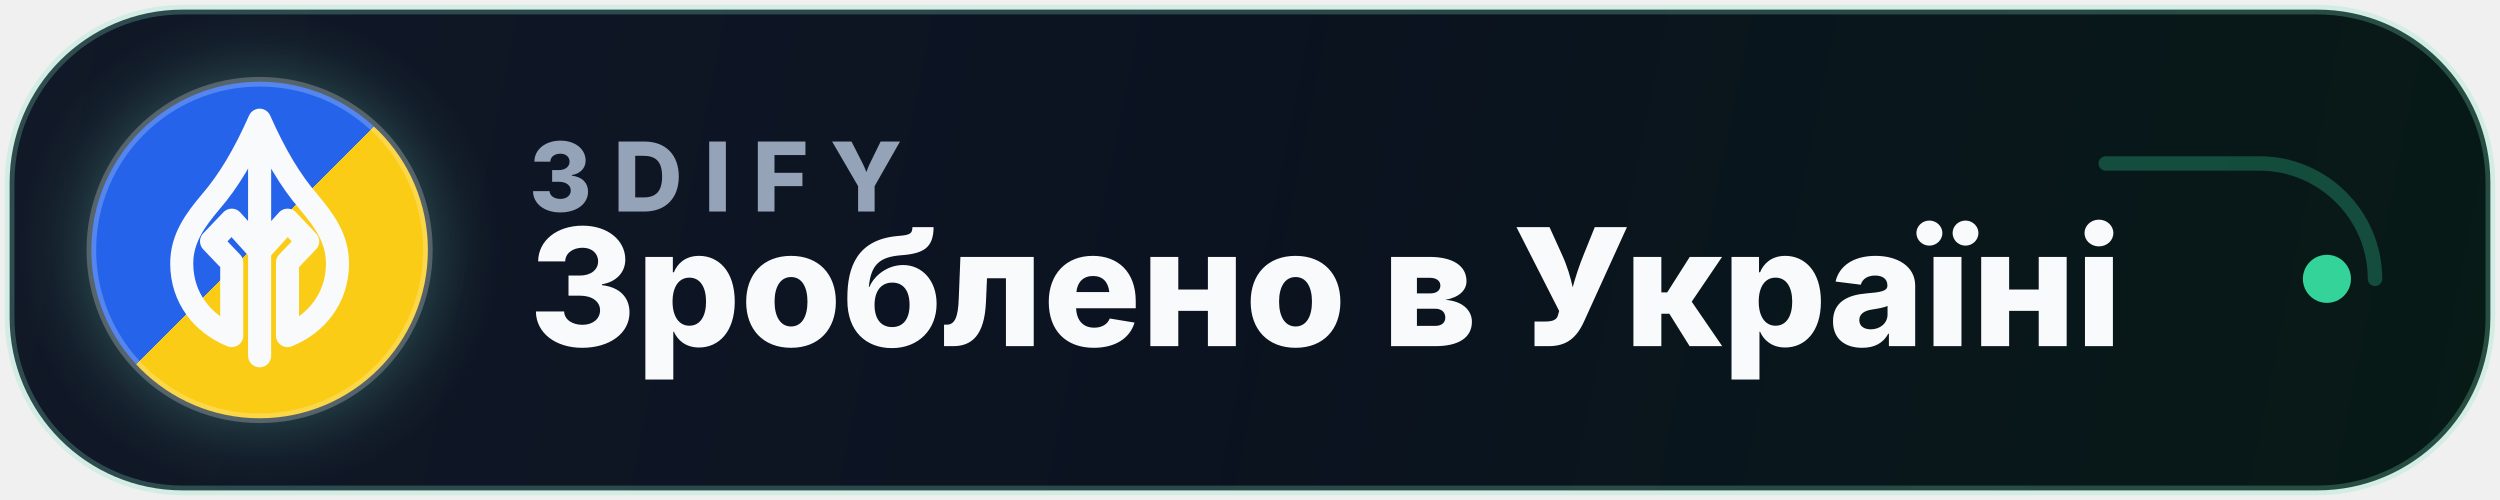
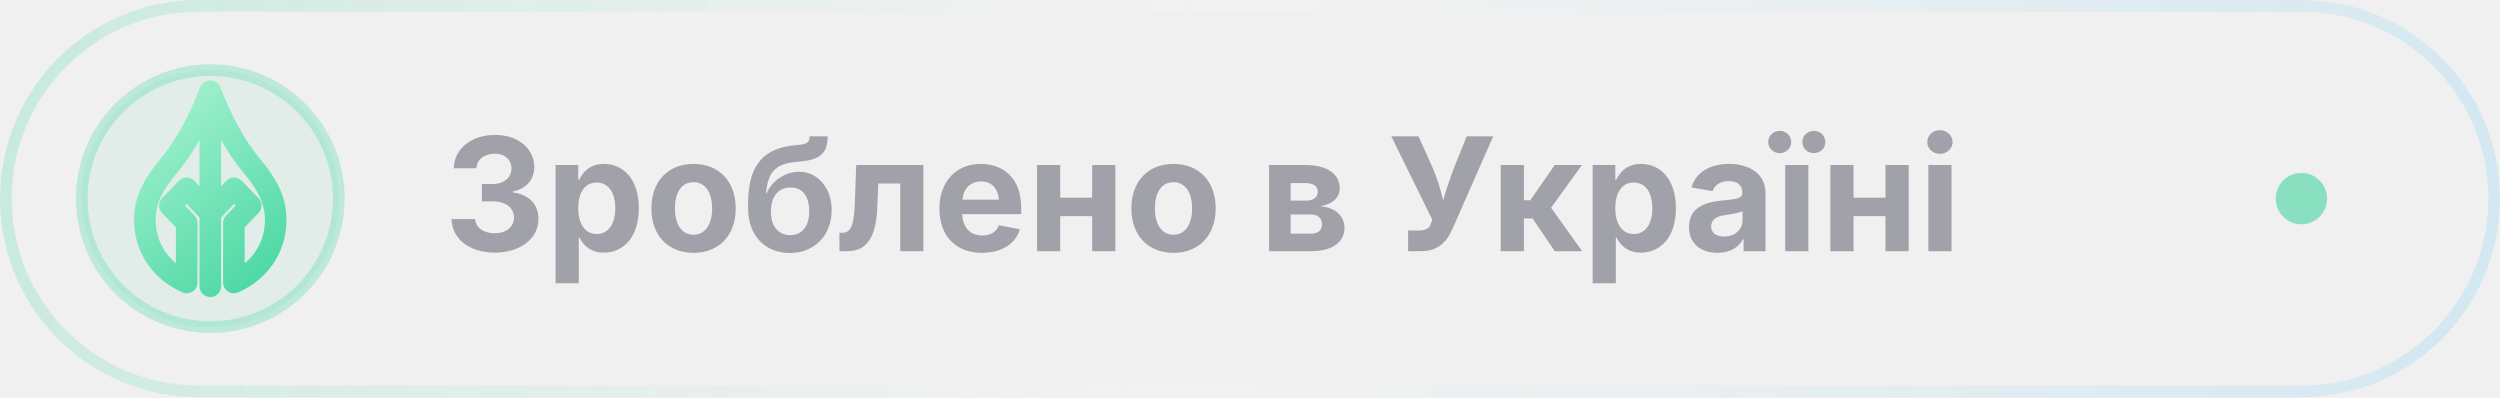
- <svg xmlns="http://www.w3.org/2000/svg" width="260" height="52" viewBox="0 0 260 52" role="img" aria-labelledby="title desc">
+ <svg xmlns="http://www.w3.org/2000/svg" width="214" height="34" viewBox="0 0 214 34" role="img" aria-labelledby="title desc">
  <defs>
-     <linearGradient id="badge" x1="0" y1="0" x2="260" y2="52" gradientUnits="userSpaceOnUse">
-       <stop stop-color="#111827" />
-       <stop offset="0.48" stop-color="#0b1220" />
-       <stop offset="1" stop-color="#071a16" />
+     <linearGradient id="stroke" x1="0" y1="0" x2="214" y2="34" gradientUnits="userSpaceOnUse">
+       <stop stop-color="#34d399" stop-opacity="0.22" />
+       <stop offset="0.48" stop-color="#ffffff" stop-opacity="0.10" />
+       <stop offset="1" stop-color="#38bdf8" stop-opacity="0.16" />
    </linearGradient>
-     <linearGradient id="accent" x1="8" y1="8" x2="44" y2="44" gradientUnits="userSpaceOnUse">
-       <stop stop-color="#2563eb" />
-       <stop offset="0.5" stop-color="#2563eb" />
-       <stop offset="0.501" stop-color="#facc15" />
-       <stop offset="1" stop-color="#facc15" />
+     <linearGradient id="icon" x1="12" y1="8" x2="26" y2="26" gradientUnits="userSpaceOnUse">
+       <stop stop-color="#a7f3d0" />
+       <stop offset="1" stop-color="#34d399" />
    </linearGradient>
-     <filter id="softGlow" x="-30%" y="-30%" width="160%" height="160%">
-       <feGaussianBlur stdDeviation="4" result="blur" />
-       <feColorMatrix in="blur" type="matrix" values="0 0 0 0 0.2 0 0 0 0 0.83 0 0 0 0 0.62 0 0 0 0.35 0" />
-       <feBlend in="SourceGraphic" mode="normal" />
-     </filter>
  </defs>
-   <rect x="1" y="1" width="258" height="50" rx="18" fill="url(#badge)" stroke="rgba(255,255,255,0.12)" />
-   <rect x="1" y="1" width="258" height="50" rx="18" fill="none" stroke="rgba(52,211,153,0.16)" />
-   <g filter="url(#softGlow)">
-     <circle cx="27" cy="26" r="17.5" fill="url(#accent)" stroke="rgba(255,255,255,0.22)" />
-     <path d="M27 12.5c1.6 3.6 3.2 6.3 5.1 8.5 1.6 1.9 3 3.8 3 6.4 0 3.6-2.2 6.3-5.2 7.5v-7.6l2.1-2.2-2.1-2.2-2.9 3.2-2.9-3.2-2.1 2.2 2.1 2.2v7.6c-3-1.2-5.2-3.9-5.2-7.5 0-2.6 1.4-4.5 3-6.4 1.9-2.2 3.5-4.9 5.1-8.5Zm0 0v24.5" fill="none" stroke="#f8fafc" stroke-width="2.4" stroke-linecap="round" stroke-linejoin="round" />
+   <rect x="0.5" y="0.5" width="213" height="33" rx="16.5" fill="#ffffff" fill-opacity="0.035" />
+   <rect x="0.5" y="0.5" width="213" height="33" rx="16.5" fill="none" stroke="url(#stroke)" />
+   <g opacity="0.96">
+     <circle cx="18" cy="17" r="11" fill="#34d399" fill-opacity="0.08" stroke="#34d399" stroke-opacity="0.28" />
+     <path d="M18 7.8c1.05 2.7 2.18 4.73 3.5 6.33 1.18 1.43 2.1 2.78 2.1 4.7 0 2.48-1.48 4.43-3.58 5.35v-5.1l1.44-1.48-1.43-1.48L18 18.25l-2.03-2.13-1.43 1.48 1.44 1.48v5.1c-2.1-.92-3.58-2.87-3.58-5.35 0-1.92.92-3.27 2.1-4.7 1.32-1.6 2.45-3.63 3.5-6.33Zm0 0v16.7" fill="none" stroke="url(#icon)" stroke-width="1.85" stroke-linecap="round" stroke-linejoin="round" />
  </g>
-   <text x="55" y="22" fill="#94a3b8" font-family="Manrope, Inter, Arial, sans-serif" font-size="10" font-weight="800" letter-spacing="2.2">3DIFY</text>
-   <text x="55" y="36" fill="#f8fafc" font-family="Manrope, Inter, Arial, sans-serif" font-size="17" font-weight="800">Зроблено в Україні</text>
-   <path d="M219 17h16c6.6 0 12 5.4 12 12v0" fill="none" stroke="rgba(52,211,153,0.28)" stroke-width="1.5" stroke-linecap="round" />
-   <circle cx="242" cy="29" r="2.5" fill="#34d399" />
+   <text x="38" y="21.5" fill="#a1a1aa" font-family="Manrope, Inter, Arial, sans-serif" font-size="13.5" font-weight="700" letter-spacing="0">Зроблено в Україні</text>
+   <circle cx="197" cy="17" r="2.2" fill="#34d399" fill-opacity="0.55" />
</svg>
